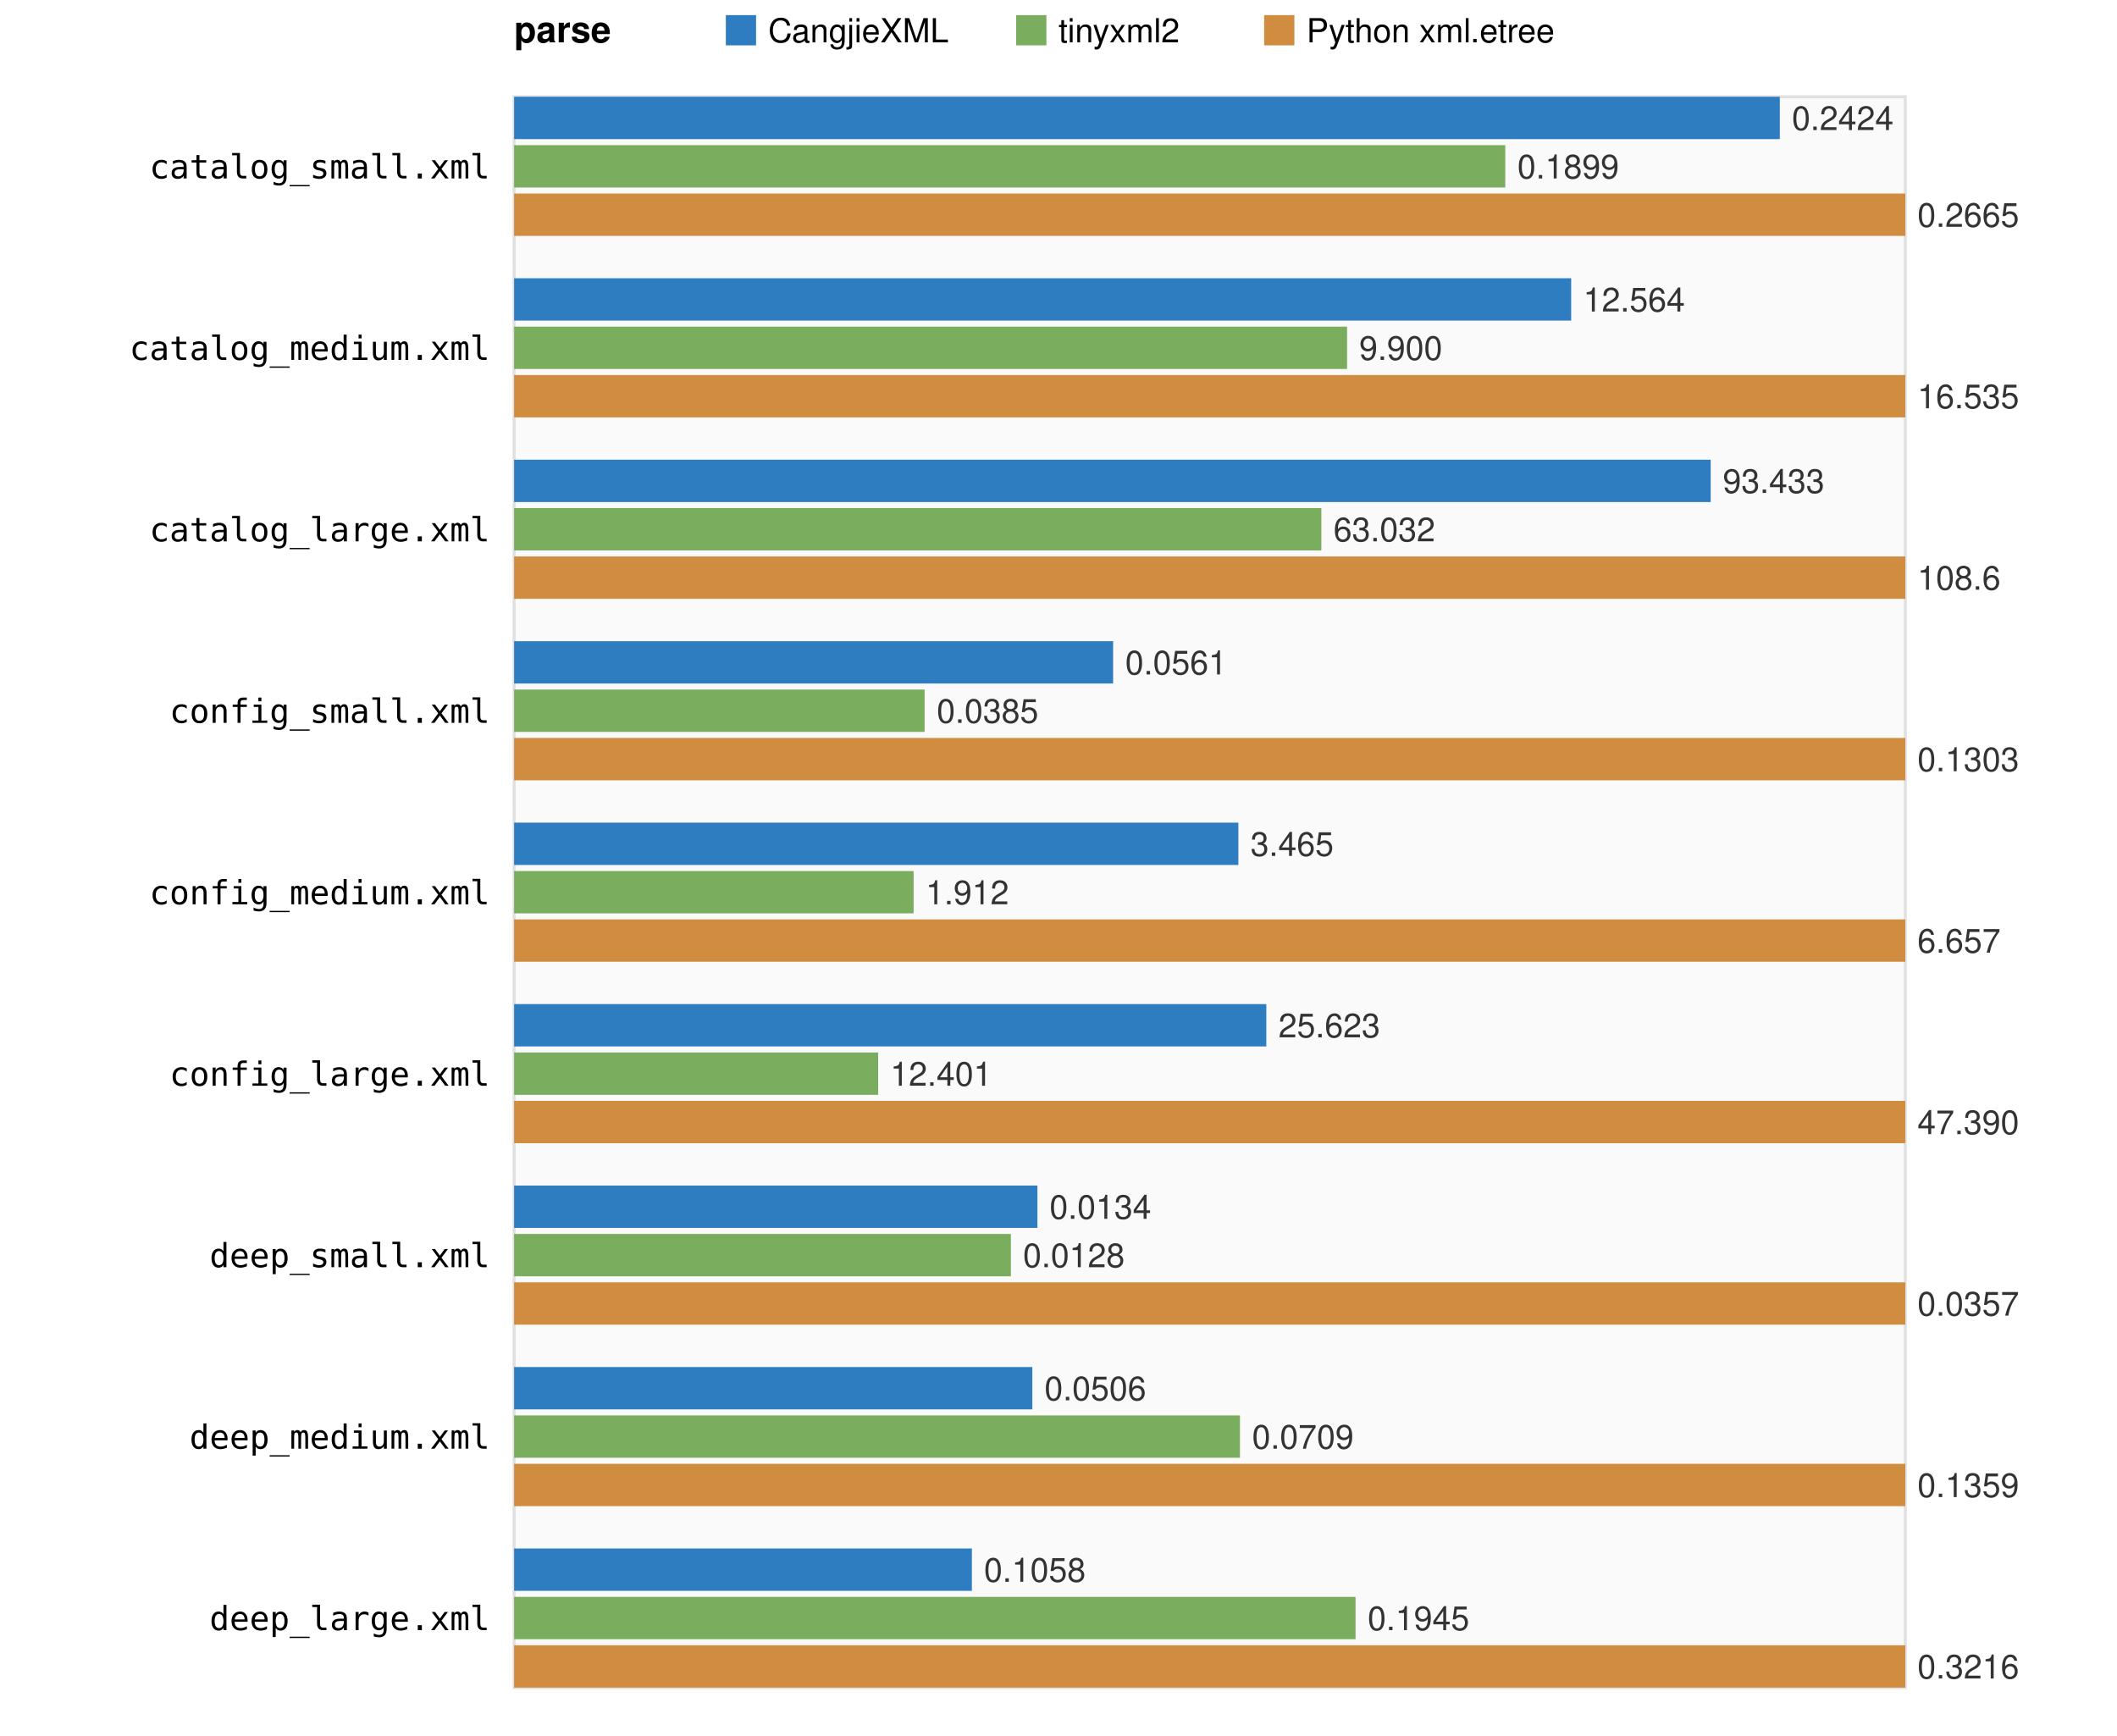
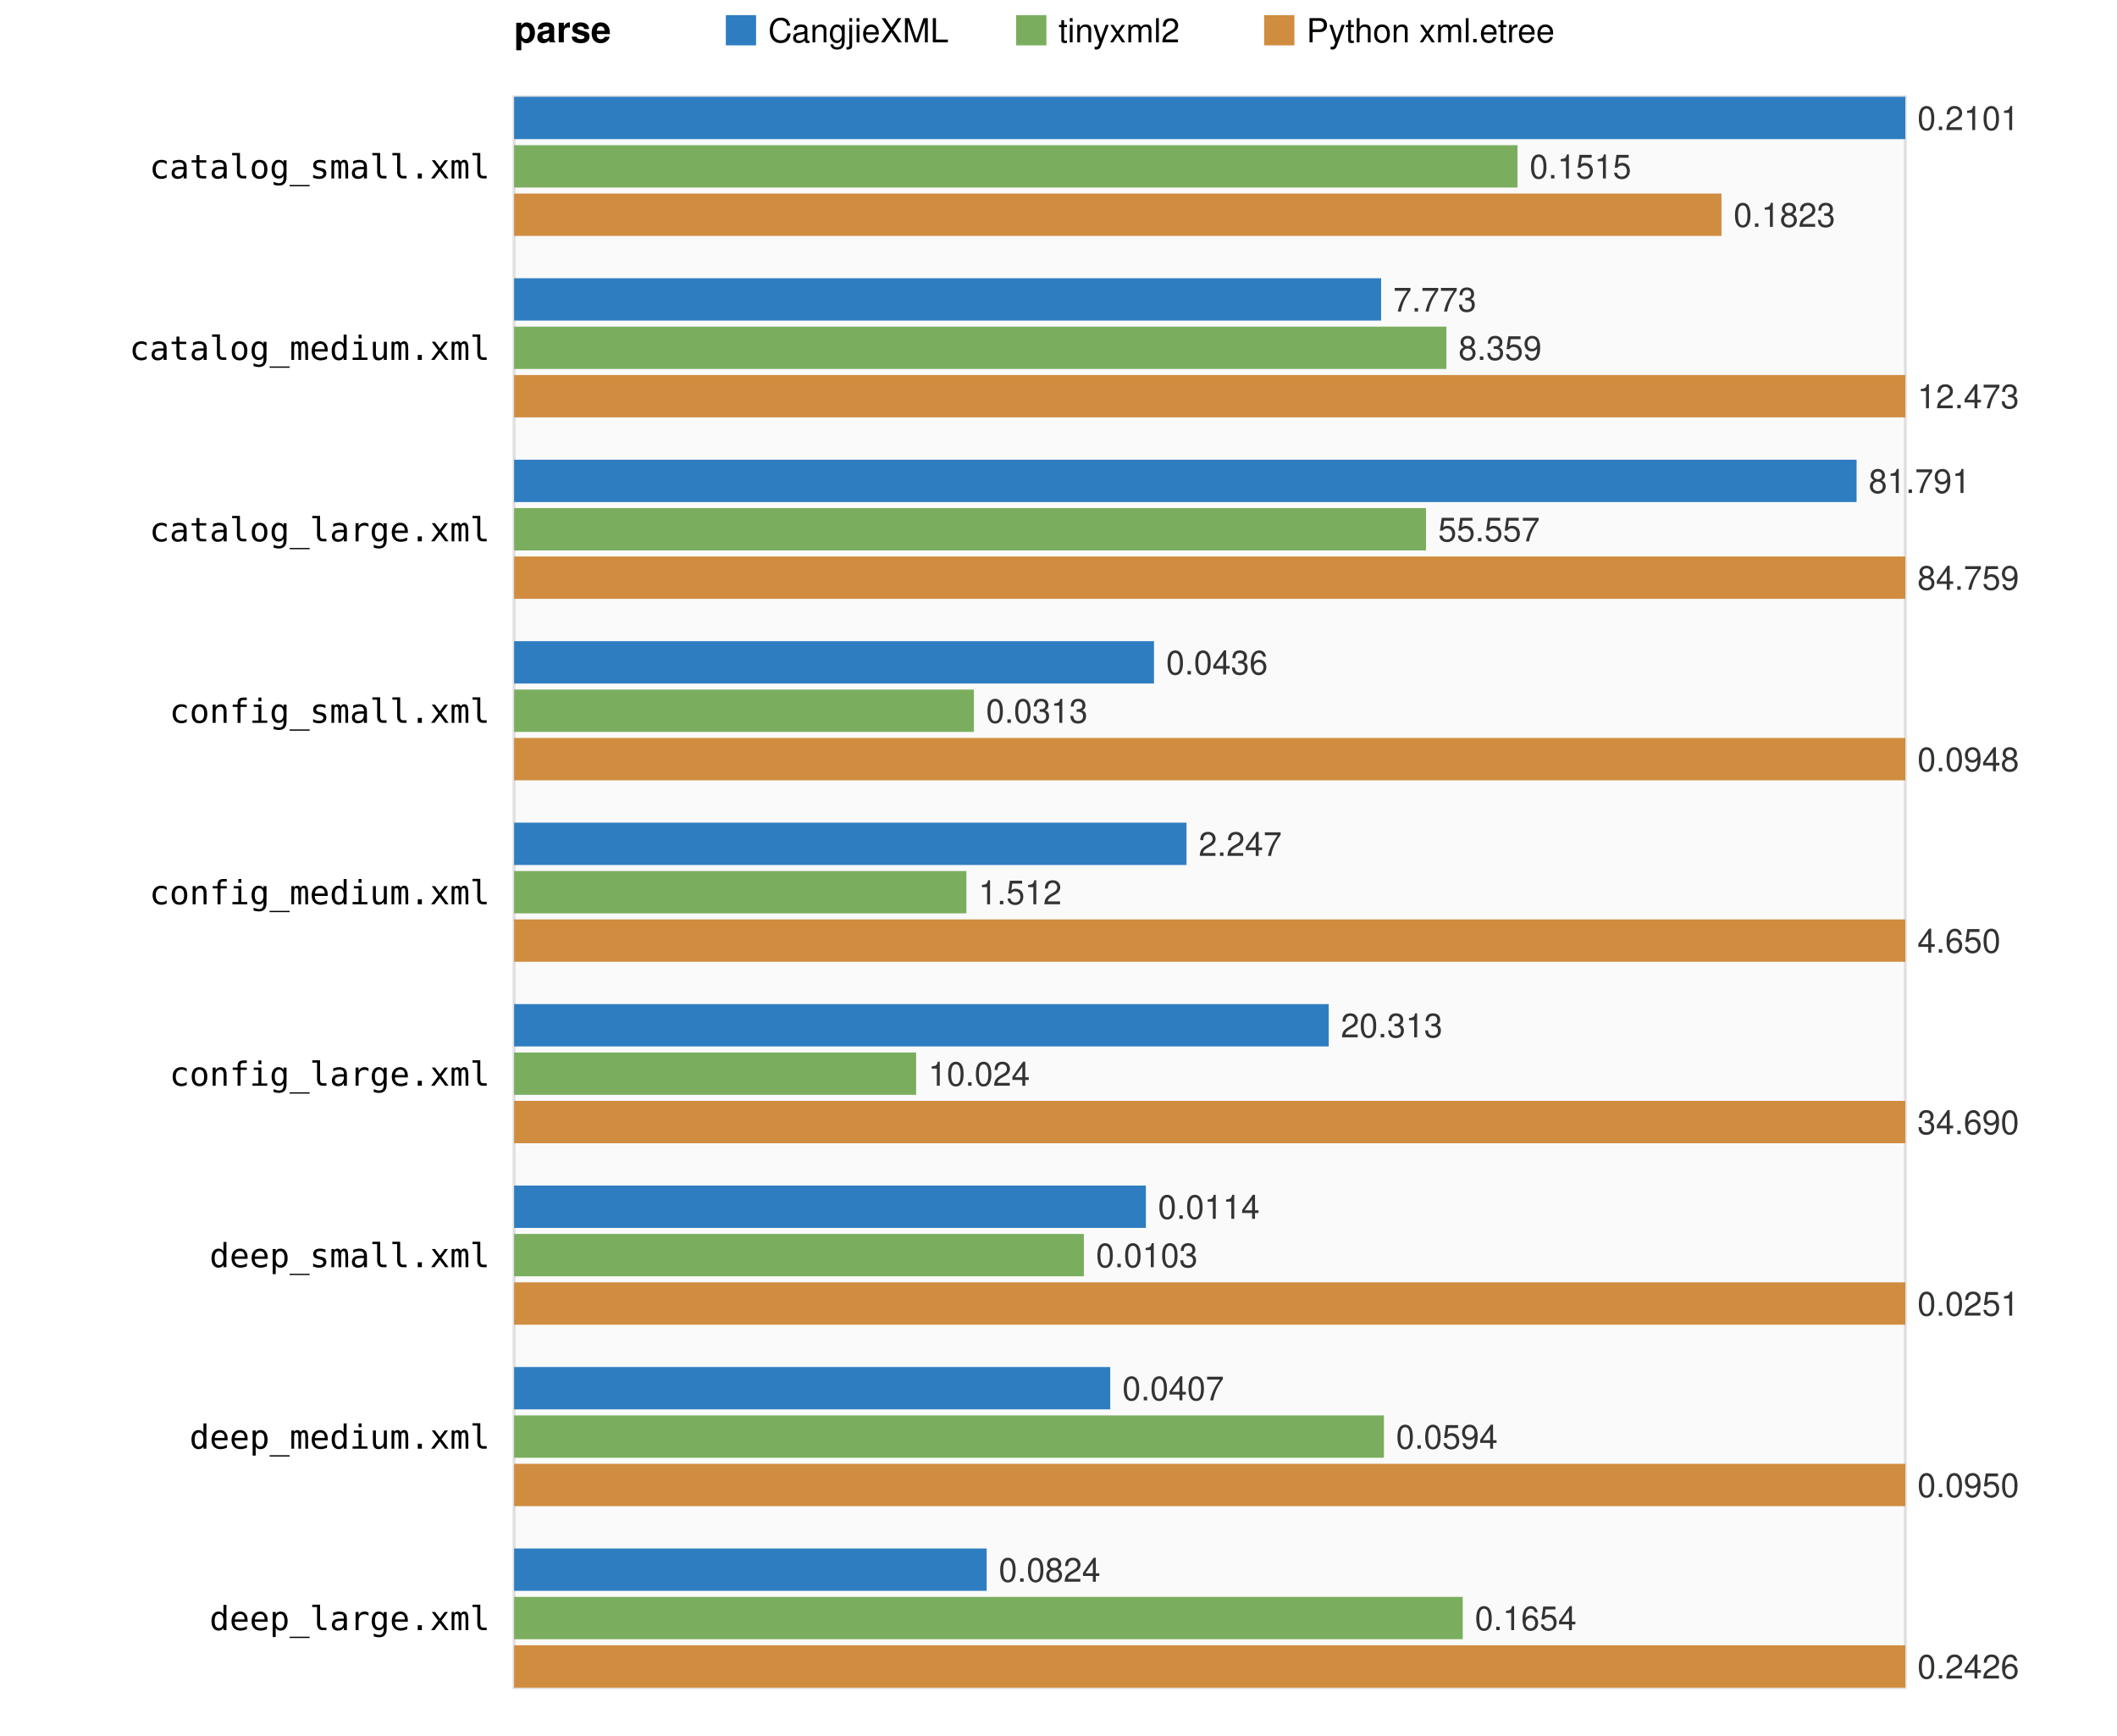
<svg xmlns="http://www.w3.org/2000/svg" viewBox="0 0 700 574" role="img" aria-label="parse" font-family="-apple-system,Segoe UI,Helvetica,Arial,sans-serif" font-size="11">
  <text x="170" y="14" font-size="12" font-weight="600">parse</text>
  <rect x="240" y="5" width="10" height="10" fill="#2F7DC1" />
  <text x="254" y="14">CangjieXML</text>
  <rect x="336" y="5" width="10" height="10" fill="#7AAE5E" />
  <text x="350" y="14">tinyxml2</text>
  <rect x="418" y="5" width="10" height="10" fill="#D08C3F" />
  <text x="432" y="14">Python xml.etree</text>
  <rect x="170" y="32" width="460" height="526" fill="#fafafa" stroke="#e0e0e0" />
  <text x="162" y="59.0" text-anchor="end" font-family="ui-monospace,Menlo,Consolas,monospace">catalog_small.xml</text>
-   <rect x="170" y="32" width="418.50" height="14" fill="#2F7DC1" />
-   <text x="592.50" y="43" fill="#333">0.2424</text>
-   <rect x="170" y="48" width="327.73" height="14" fill="#7AAE5E" />
-   <text x="501.73" y="59" fill="#333">0.1899</text>
-   <rect x="170" y="64" width="460.00" height="14" fill="#D08C3F" />
-   <text x="634.00" y="75" fill="#333">0.2665</text>
+   <rect x="170" y="32" width="460.00" height="14" fill="#2F7DC1" />
+   <text x="634.00" y="43" fill="#333">0.2101</text>
+   <rect x="170" y="48" width="331.77" height="14" fill="#7AAE5E" />
+   <text x="505.77" y="59" fill="#333">0.1515</text>
+   <rect x="170" y="64" width="399.22" height="14" fill="#D08C3F" />
+   <text x="573.22" y="75" fill="#333">0.1823</text>
  <text x="162" y="119.0" text-anchor="end" font-family="ui-monospace,Menlo,Consolas,monospace">catalog_medium.xml</text>
-   <rect x="170" y="92" width="349.52" height="14" fill="#2F7DC1" />
-   <text x="523.52" y="103" fill="#333">12.564</text>
-   <rect x="170" y="108" width="275.42" height="14" fill="#7AAE5E" />
-   <text x="449.42" y="119" fill="#333">9.900</text>
+   <rect x="170" y="92" width="286.67" height="14" fill="#2F7DC1" />
+   <text x="460.67" y="103" fill="#333">7.773</text>
+   <rect x="170" y="108" width="308.26" height="14" fill="#7AAE5E" />
+   <text x="482.26" y="119" fill="#333">8.359</text>
  <rect x="170" y="124" width="460.00" height="14" fill="#D08C3F" />
-   <text x="634.00" y="135" fill="#333">16.535</text>
+   <text x="634.00" y="135" fill="#333">12.473</text>
  <text x="162" y="179.0" text-anchor="end" font-family="ui-monospace,Menlo,Consolas,monospace">catalog_large.xml</text>
-   <rect x="170" y="152" width="395.65" height="14" fill="#2F7DC1" />
-   <text x="569.65" y="163" fill="#333">93.433</text>
-   <rect x="170" y="168" width="266.92" height="14" fill="#7AAE5E" />
-   <text x="440.92" y="179" fill="#333">63.032</text>
+   <rect x="170" y="152" width="443.89" height="14" fill="#2F7DC1" />
+   <text x="617.89" y="163" fill="#333">81.791</text>
+   <rect x="170" y="168" width="301.52" height="14" fill="#7AAE5E" />
+   <text x="475.52" y="179" fill="#333">55.557</text>
  <rect x="170" y="184" width="460.00" height="14" fill="#D08C3F" />
-   <text x="634.00" y="195" fill="#333">108.6</text>
+   <text x="634.00" y="195" fill="#333">84.759</text>
  <text x="162" y="239.0" text-anchor="end" font-family="ui-monospace,Menlo,Consolas,monospace">config_small.xml</text>
-   <rect x="170" y="212" width="198.06" height="14" fill="#2F7DC1" />
-   <text x="372.06" y="223" fill="#333">0.0561</text>
-   <rect x="170" y="228" width="135.73" height="14" fill="#7AAE5E" />
-   <text x="309.73" y="239" fill="#333">0.0385</text>
+   <rect x="170" y="212" width="211.58" height="14" fill="#2F7DC1" />
+   <text x="385.58" y="223" fill="#333">0.0436</text>
+   <rect x="170" y="228" width="152.03" height="14" fill="#7AAE5E" />
+   <text x="326.03" y="239" fill="#333">0.0313</text>
  <rect x="170" y="244" width="460.00" height="14" fill="#D08C3F" />
-   <text x="634.00" y="255" fill="#333">0.1303</text>
+   <text x="634.00" y="255" fill="#333">0.0948</text>
  <text x="162" y="299.0" text-anchor="end" font-family="ui-monospace,Menlo,Consolas,monospace">config_medium.xml</text>
-   <rect x="170" y="272" width="239.47" height="14" fill="#2F7DC1" />
-   <text x="413.47" y="283" fill="#333">3.465</text>
-   <rect x="170" y="288" width="132.09" height="14" fill="#7AAE5E" />
-   <text x="306.09" y="299" fill="#333">1.912</text>
+   <rect x="170" y="272" width="222.33" height="14" fill="#2F7DC1" />
+   <text x="396.33" y="283" fill="#333">2.247</text>
+   <rect x="170" y="288" width="149.55" height="14" fill="#7AAE5E" />
+   <text x="323.55" y="299" fill="#333">1.512</text>
  <rect x="170" y="304" width="460.00" height="14" fill="#D08C3F" />
-   <text x="634.00" y="315" fill="#333">6.657</text>
+   <text x="634.00" y="315" fill="#333">4.650</text>
  <text x="162" y="359.0" text-anchor="end" font-family="ui-monospace,Menlo,Consolas,monospace">config_large.xml</text>
-   <rect x="170" y="332" width="248.72" height="14" fill="#2F7DC1" />
-   <text x="422.72" y="343" fill="#333">25.623</text>
-   <rect x="170" y="348" width="120.37" height="14" fill="#7AAE5E" />
-   <text x="294.37" y="359" fill="#333">12.401</text>
+   <rect x="170" y="332" width="269.36" height="14" fill="#2F7DC1" />
+   <text x="443.36" y="343" fill="#333">20.313</text>
+   <rect x="170" y="348" width="132.92" height="14" fill="#7AAE5E" />
+   <text x="306.92" y="359" fill="#333">10.024</text>
  <rect x="170" y="364" width="460.00" height="14" fill="#D08C3F" />
-   <text x="634.00" y="375" fill="#333">47.390</text>
+   <text x="634.00" y="375" fill="#333">34.690</text>
  <text x="162" y="419.0" text-anchor="end" font-family="ui-monospace,Menlo,Consolas,monospace">deep_small.xml</text>
-   <rect x="170" y="392" width="173.03" height="14" fill="#2F7DC1" />
-   <text x="347.03" y="403" fill="#333">0.0134</text>
-   <rect x="170" y="408" width="164.26" height="14" fill="#7AAE5E" />
-   <text x="338.26" y="419" fill="#333">0.0128</text>
+   <rect x="170" y="392" width="208.89" height="14" fill="#2F7DC1" />
+   <text x="382.89" y="403" fill="#333">0.0114</text>
+   <rect x="170" y="408" width="188.39" height="14" fill="#7AAE5E" />
+   <text x="362.39" y="419" fill="#333">0.0103</text>
  <rect x="170" y="424" width="460.00" height="14" fill="#D08C3F" />
-   <text x="634.00" y="435" fill="#333">0.0357</text>
+   <text x="634.00" y="435" fill="#333">0.0251</text>
  <text x="162" y="479.0" text-anchor="end" font-family="ui-monospace,Menlo,Consolas,monospace">deep_medium.xml</text>
-   <rect x="170" y="452" width="171.35" height="14" fill="#2F7DC1" />
-   <text x="345.35" y="463" fill="#333">0.0506</text>
-   <rect x="170" y="468" width="240.00" height="14" fill="#7AAE5E" />
-   <text x="414.00" y="479" fill="#333">0.0709</text>
+   <rect x="170" y="452" width="197.11" height="14" fill="#2F7DC1" />
+   <text x="371.11" y="463" fill="#333">0.0407</text>
+   <rect x="170" y="468" width="287.60" height="14" fill="#7AAE5E" />
+   <text x="461.60" y="479" fill="#333">0.0594</text>
  <rect x="170" y="484" width="460.00" height="14" fill="#D08C3F" />
-   <text x="634.00" y="495" fill="#333">0.1359</text>
+   <text x="634.00" y="495" fill="#333">0.0950</text>
  <text x="162" y="539.0" text-anchor="end" font-family="ui-monospace,Menlo,Consolas,monospace">deep_large.xml</text>
-   <rect x="170" y="512" width="151.36" height="14" fill="#2F7DC1" />
-   <text x="325.36" y="523" fill="#333">0.1058</text>
-   <rect x="170" y="528" width="278.22" height="14" fill="#7AAE5E" />
-   <text x="452.22" y="539" fill="#333">0.1945</text>
+   <rect x="170" y="512" width="156.25" height="14" fill="#2F7DC1" />
+   <text x="330.25" y="523" fill="#333">0.0824</text>
+   <rect x="170" y="528" width="313.67" height="14" fill="#7AAE5E" />
+   <text x="487.67" y="539" fill="#333">0.1654</text>
  <rect x="170" y="544" width="460.00" height="14" fill="#D08C3F" />
-   <text x="634.00" y="555" fill="#333">0.3216</text>
+   <text x="634.00" y="555" fill="#333">0.2426</text>
</svg>
